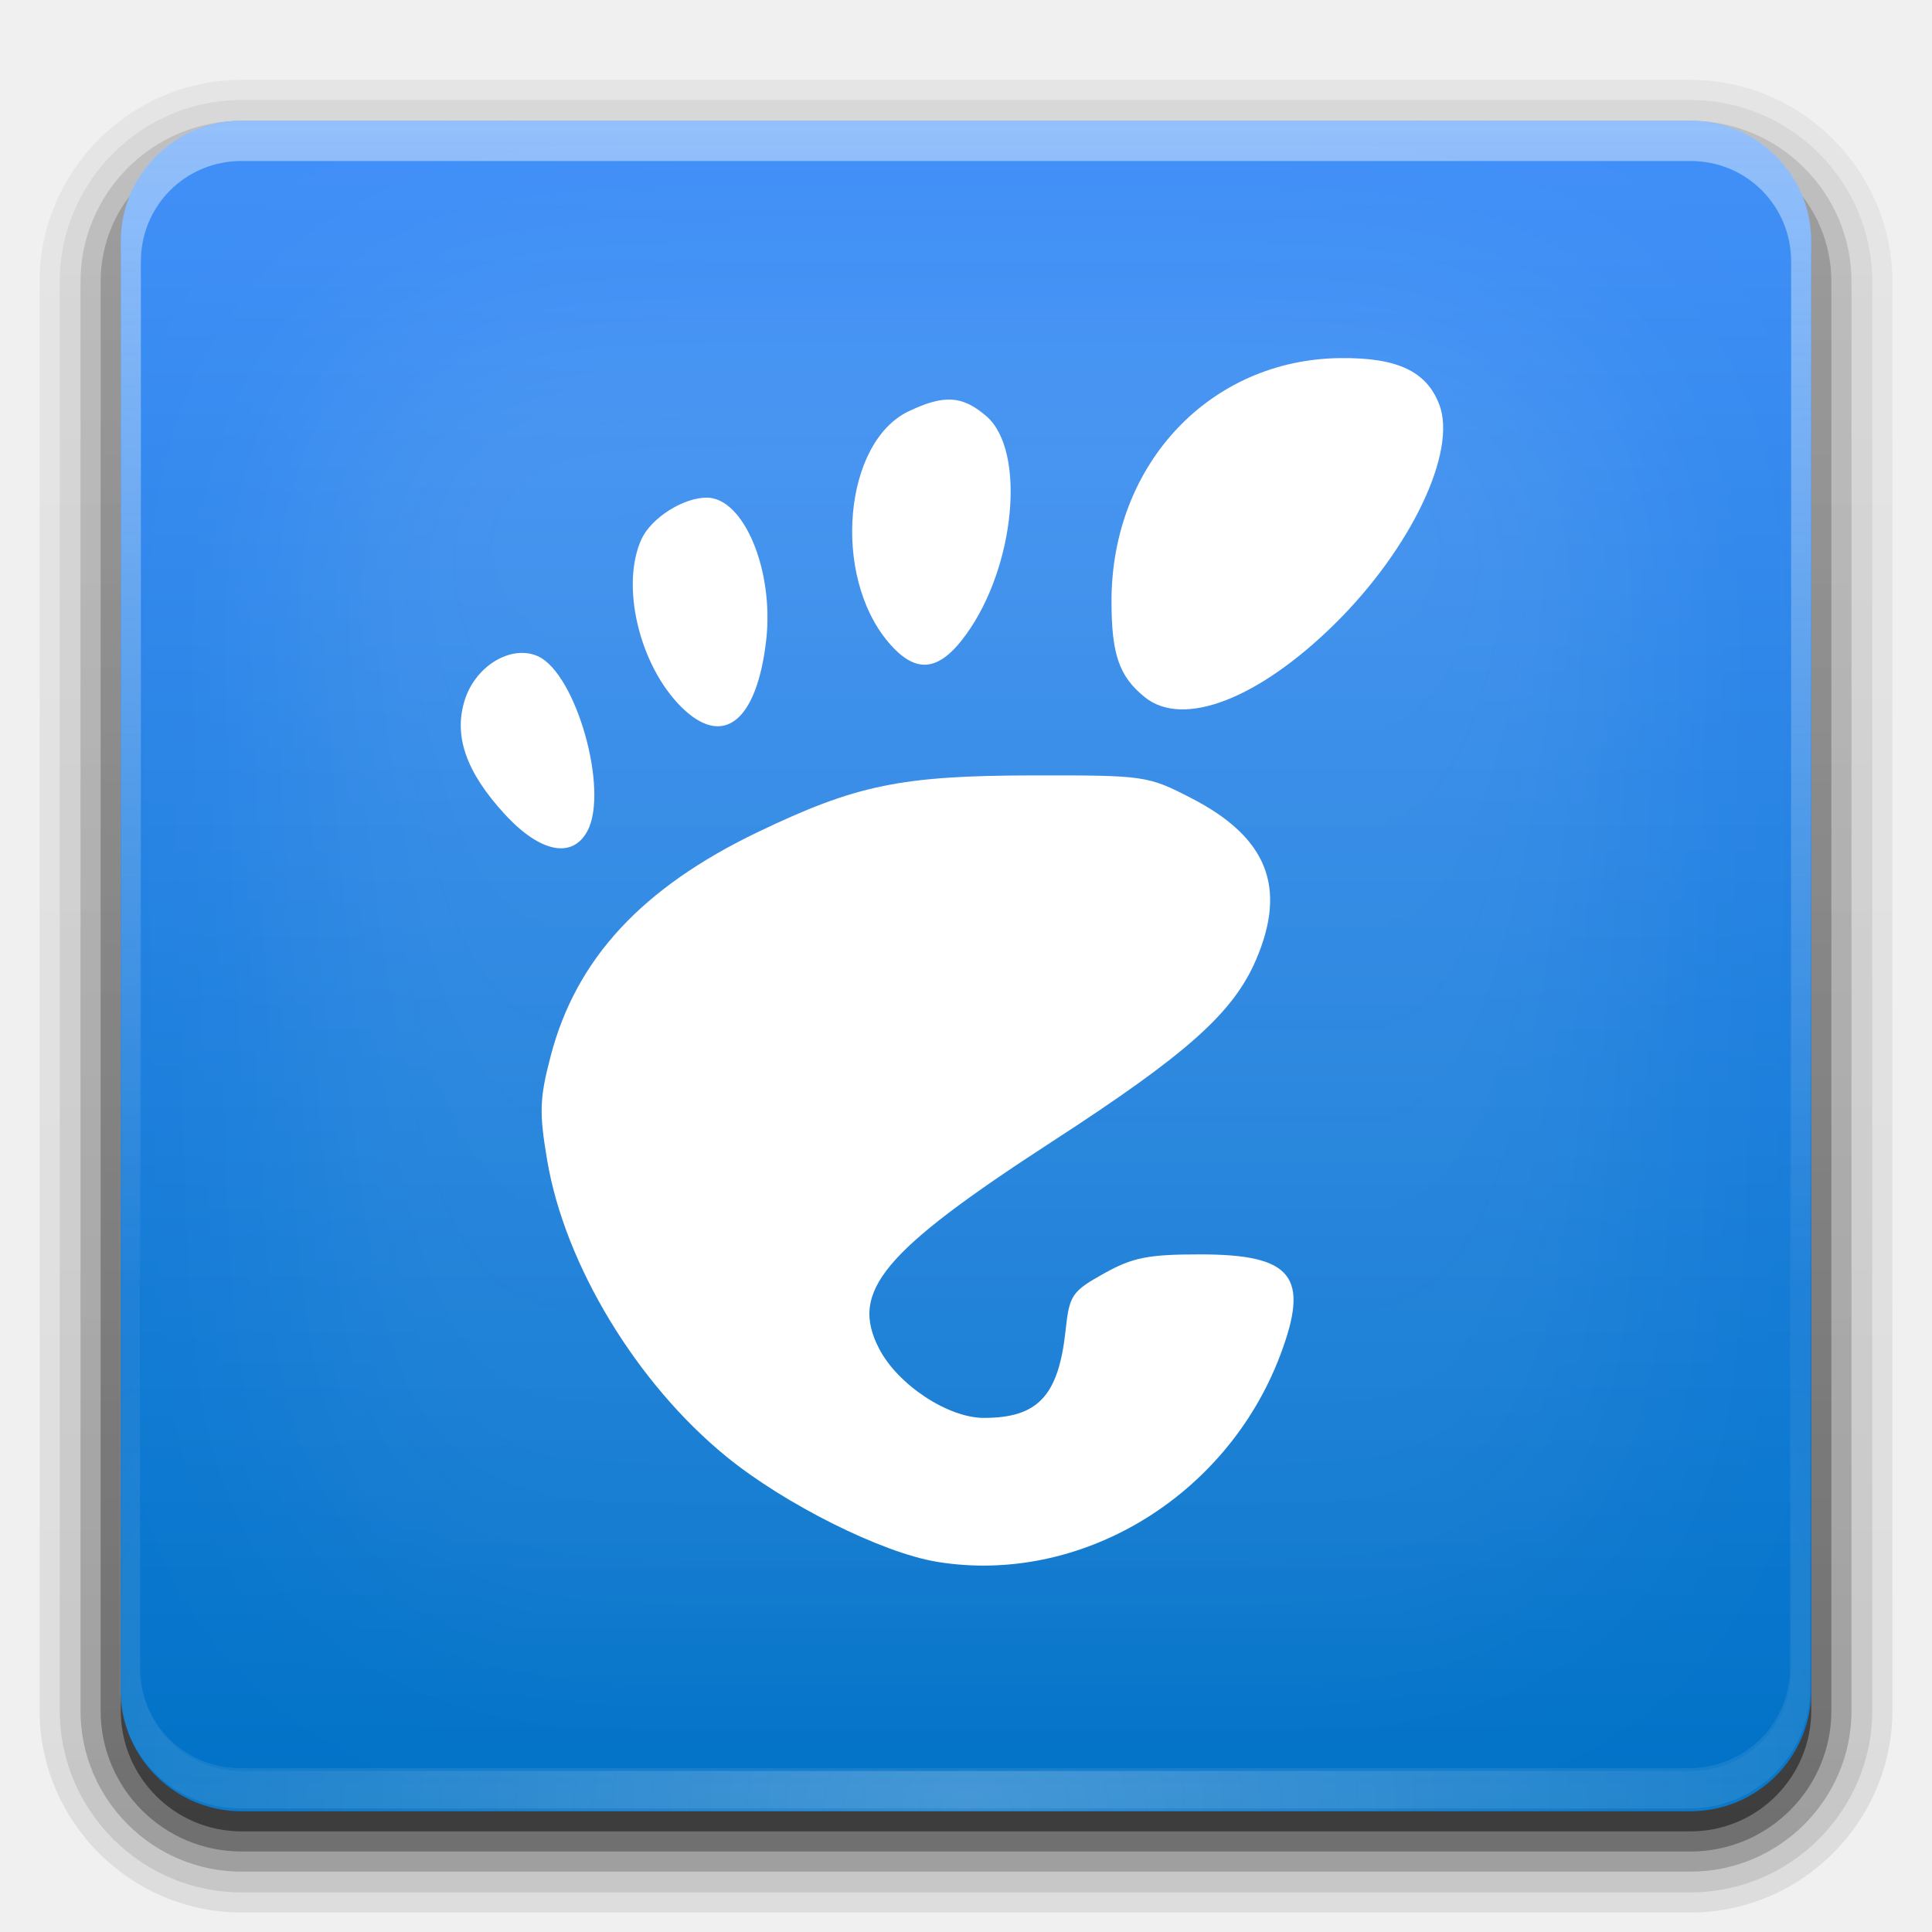
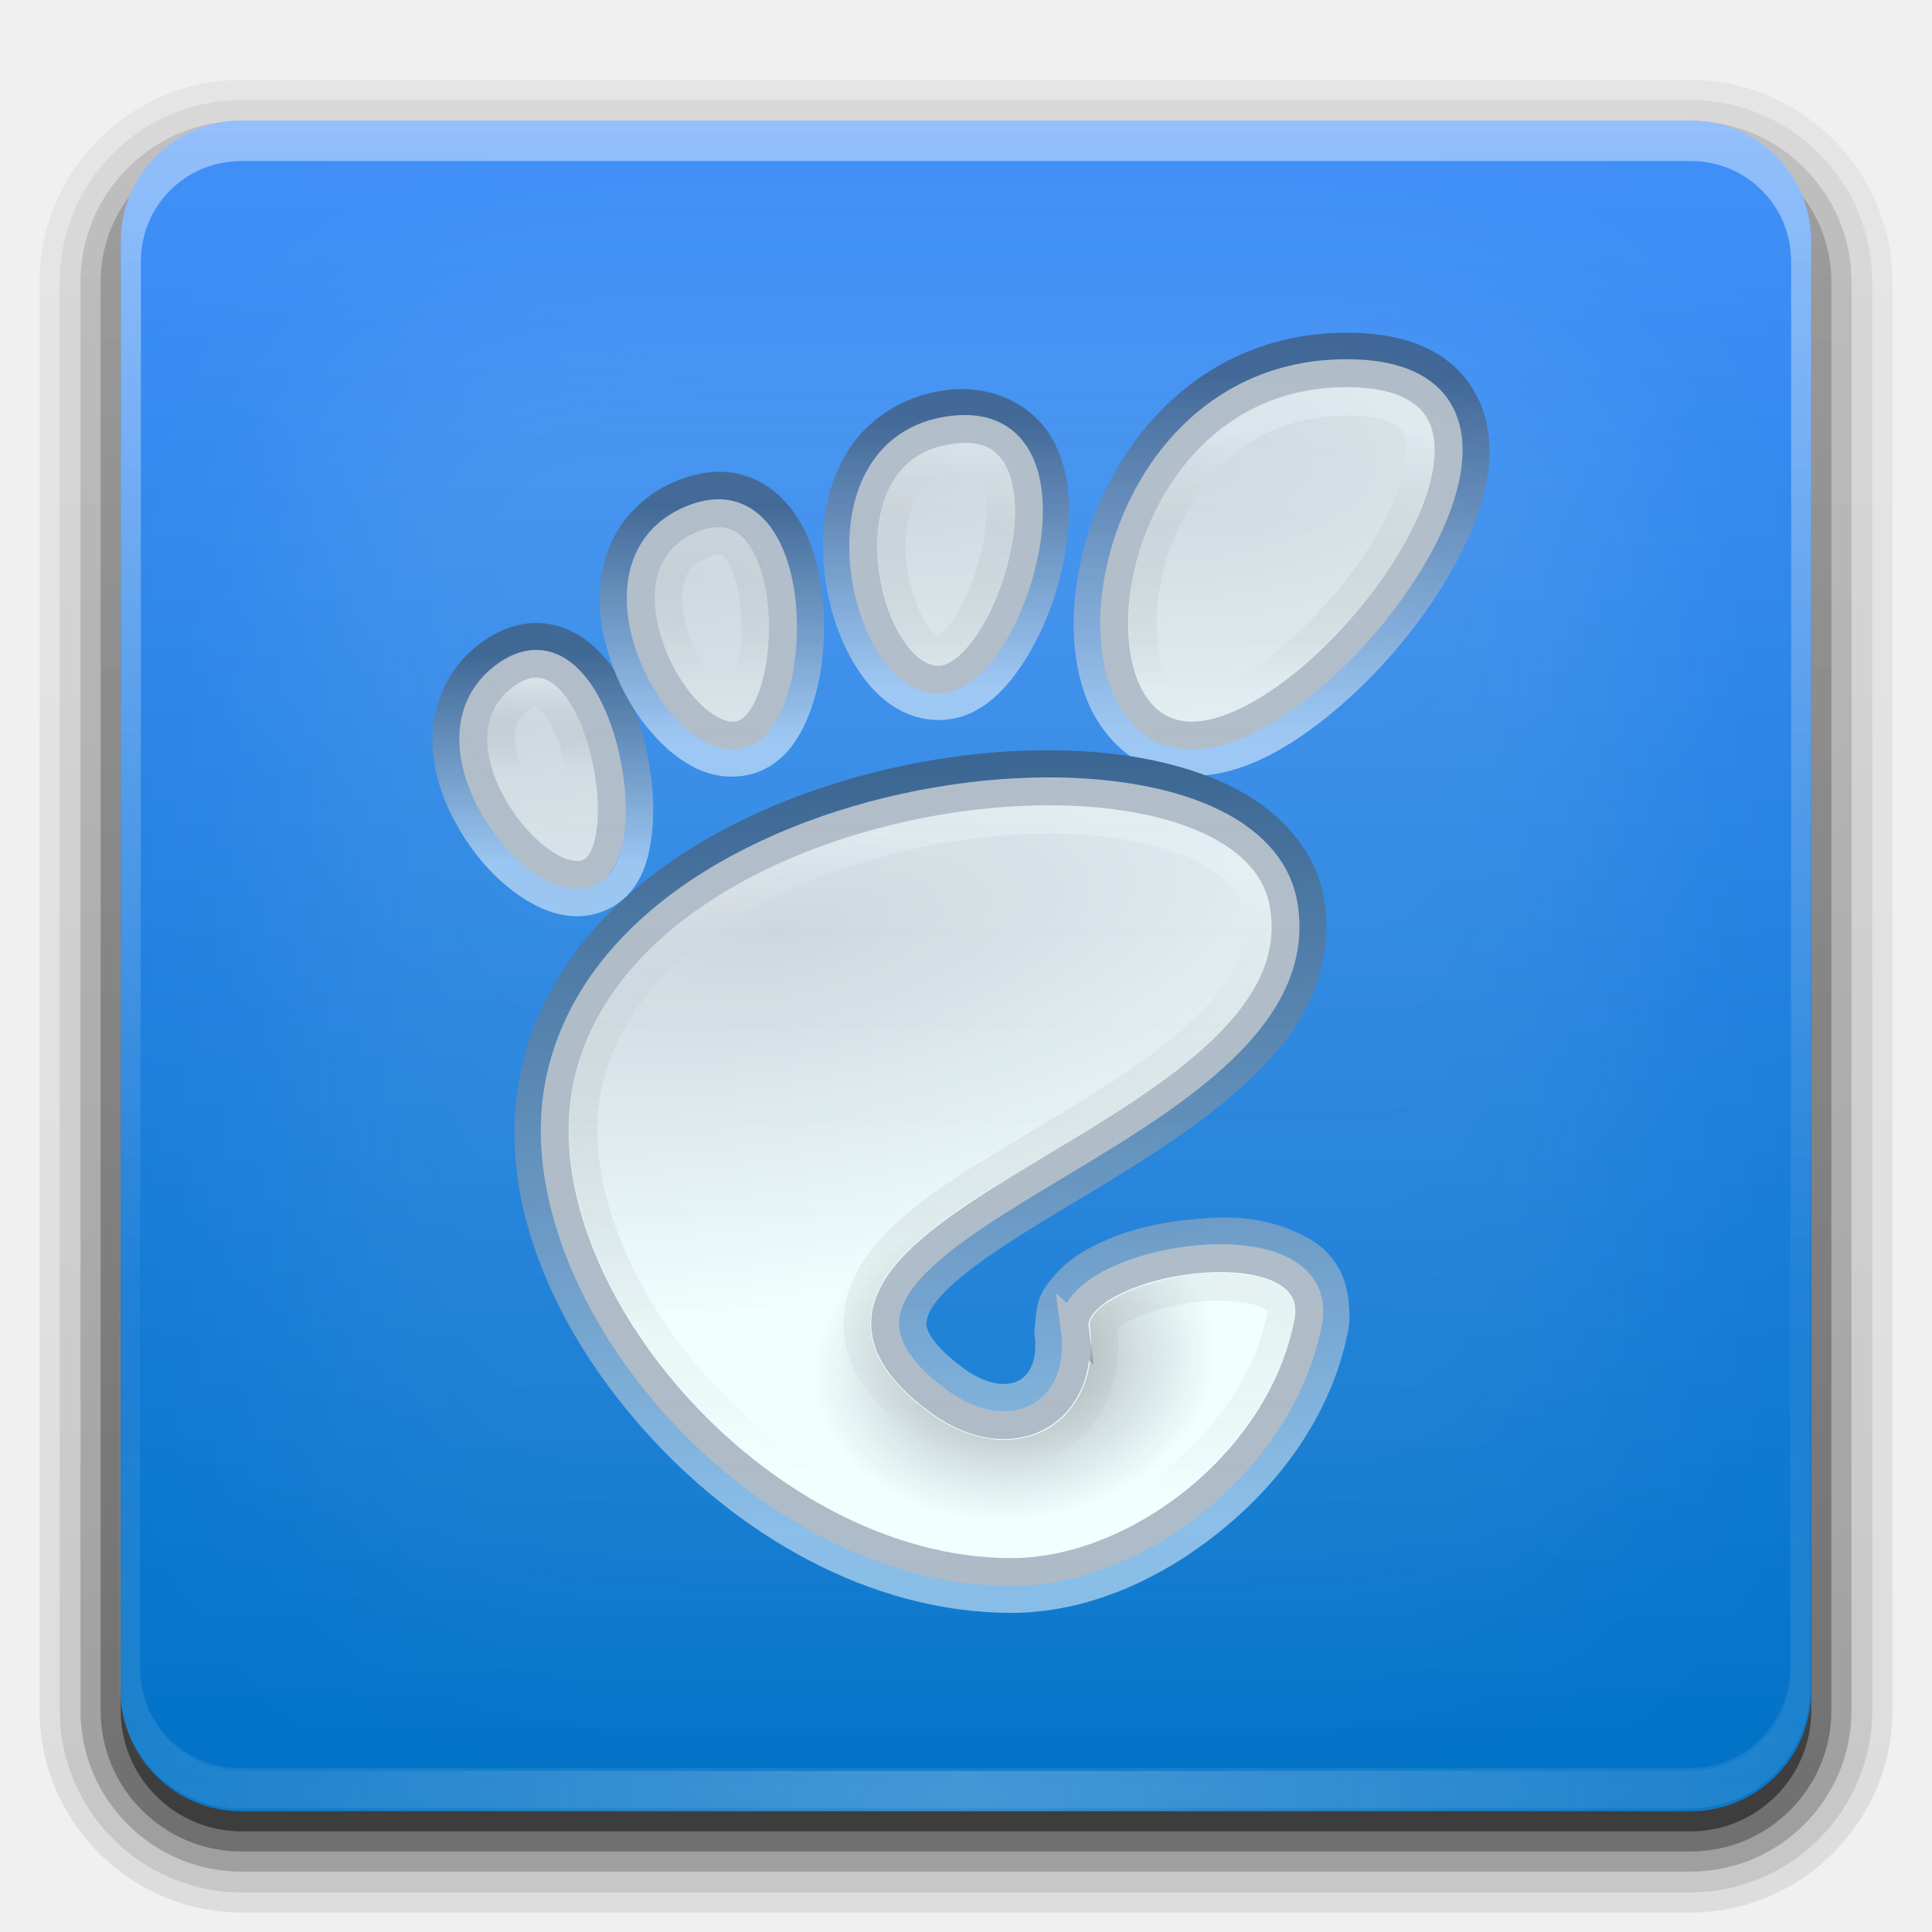
<svg xmlns="http://www.w3.org/2000/svg" xmlns:xlink="http://www.w3.org/1999/xlink" version="1.0" width="96" height="96" id="svg2408">
  <defs id="defs2410">
+     <linearGradient id="linearGradient1026">
+       <stop style="stop-color:#c9d4dc;stop-opacity:1" offset="0" id="stop1022" />
+       <stop style="stop-color:#f0ffff;stop-opacity:1" offset="1" id="stop1024" />
+     </linearGradient>
+     <linearGradient id="linearGradient1020">
+       <stop style="stop-color:#f3f8ff;stop-opacity:1" offset="0" id="stop1016" />
+       <stop style="stop-color:#2e3436;stop-opacity:0;" offset="1" id="stop1018" />
+     </linearGradient>
+     <linearGradient id="linearGradient1014">
+       <stop id="stop1010" offset="0" style="stop-color:#a5a9ab;stop-opacity:1" />
+       <stop id="stop1012" offset="1" style="stop-color:#d7e0e4;stop-opacity:1" />
+     </linearGradient>
    <linearGradient id="linearGradient4863">
      <stop offset="0" style="stop-color:#0072c6;stop-opacity:1" id="stop4859" />
      <stop offset="1" style="stop-color:#4290f9;stop-opacity:1" id="stop4861" />
    </linearGradient>
    <linearGradient id="linearGradient4844">
      <stop id="stop4840" offset="0" style="stop-color:#006cff;stop-opacity:1" />
      <stop id="stop4842" offset="1" style="stop-color:#00b205;stop-opacity:1" />
    </linearGradient>
    <linearGradient id="linearGradient4802">
      <stop style="stop-color:#ff002c;stop-opacity:1" offset="0" id="stop4798" />
      <stop style="stop-color:#2c33ff;stop-opacity:1" offset="1" id="stop4800" />
    </linearGradient>
    <linearGradient id="linearGradient4724">
      <stop id="stop4720" offset="0" style="stop-color:#ff7200;stop-opacity:1" />
      <stop id="stop4722" offset="1" style="stop-color:#e80000;stop-opacity:1" />
    </linearGradient>
    <linearGradient id="linearGradient4692">
      <stop style="stop-color:#000000;stop-opacity:1;" offset="0" id="stop4688" />
      <stop style="stop-color:#646464;stop-opacity:1" offset="1" id="stop4690" />
    </linearGradient>
    <linearGradient x1="45.448" y1="92.54" x2="45.448" y2="7.017" id="ButtonShadow" gradientUnits="userSpaceOnUse" gradientTransform="scale(1.005865,0.994169)">
      <stop id="stop3750" style="stop-color:#000000;stop-opacity:1" offset="0" />
      <stop id="stop3752" style="stop-color:#000000;stop-opacity:0.588" offset="1" />
    </linearGradient>
    <linearGradient id="linearGradient3737">
      <stop id="stop3739" style="stop-color:#fefefe;stop-opacity:1" offset="0" />
      <stop id="stop3741" style="stop-color:#fefefe;stop-opacity:0" offset="1" />
    </linearGradient>
    <linearGradient id="linearGradient3700">
      <stop id="stop3702" style="stop-color:#80aad1;stop-opacity:1" offset="0" />
      <stop id="stop3704" style="stop-color:#b3d7ff;stop-opacity:1" offset="1" />
    </linearGradient>
    <filter color-interpolation-filters="sRGB" id="filter3174">
      <feGaussianBlur id="feGaussianBlur3176" stdDeviation="1.71" />
    </filter>
    <linearGradient x1="36.357" y1="6" x2="36.357" y2="63.893" id="linearGradient3188" xlink:href="#linearGradient3737" gradientUnits="userSpaceOnUse" />
    <filter x="-0.192" y="-0.192" width="1.384" height="1.384" color-interpolation-filters="sRGB" id="filter3794">
      <feGaussianBlur id="feGaussianBlur3796" stdDeviation="5.28" />
    </filter>
    <linearGradient x1="48" y1="20.221" x2="48" y2="138.661" id="linearGradient3613" xlink:href="#linearGradient3737" gradientUnits="userSpaceOnUse" />
    <radialGradient cx="48" cy="90.172" r="42" fx="48" fy="90.172" id="radialGradient3619" xlink:href="#linearGradient3737" gradientUnits="userSpaceOnUse" gradientTransform="matrix(1.157313,0,0,0.9959077,-7.551021,0.1971319)" />
    <clipPath id="clipPath3613">
      <rect width="84" height="84" rx="6" ry="6" x="6" y="6" id="rect3615" style="fill:#fefefe;fill-opacity:1;fill-rule:nonzero;stroke:none" />
    </clipPath>
    <linearGradient x1="48" y1="90" x2="48" y2="5.988" id="linearGradient3617" xlink:href="#linearGradient4863" gradientUnits="userSpaceOnUse" />
    <linearGradient x1="45.448" y1="92.54" x2="45.448" y2="7.017" id="ButtonShadow-0" gradientUnits="userSpaceOnUse" gradientTransform="matrix(1.005865,0,0,0.994169,100,0)">
      <stop id="stop3750-8" style="stop-color:#000000;stop-opacity:1" offset="0" />
      <stop id="stop3752-5" style="stop-color:#000000;stop-opacity:0.588" offset="1" />
    </linearGradient>
    <linearGradient x1="32.251" y1="6.132" x2="32.251" y2="90.239" id="linearGradient3780" xlink:href="#ButtonShadow-0" gradientUnits="userSpaceOnUse" gradientTransform="matrix(1.02381,0,0,1.011905,-1.142857,-98.07143)" />
    <linearGradient x1="32.251" y1="6.132" x2="32.251" y2="90.239" id="linearGradient3772" xlink:href="#ButtonShadow-0" gradientUnits="userSpaceOnUse" gradientTransform="matrix(1.02381,0,0,1.011905,-1.142857,-98.07143)" />
    <linearGradient x1="32.251" y1="6.132" x2="32.251" y2="90.239" id="linearGradient3725" xlink:href="#ButtonShadow-0" gradientUnits="userSpaceOnUse" gradientTransform="matrix(1.02381,0,0,1.011905,-1.142857,-98.07143)" />
    <linearGradient x1="32.251" y1="6.132" x2="32.251" y2="90.239" id="linearGradient3721" xlink:href="#ButtonShadow-0" gradientUnits="userSpaceOnUse" gradientTransform="translate(0,-97)" />
    <linearGradient x1="32.251" y1="6.132" x2="32.251" y2="90.239" id="linearGradient3026" xlink:href="#ButtonShadow-0" gradientUnits="userSpaceOnUse" gradientTransform="matrix(1.02381,0,0,1.011905,-1.142857,-98.07143)" />
    <linearGradient x1="-41" y1="49" x2="72" y2="49" id="linearGradient4111" xlink:href="#linearGradient4086" gradientUnits="userSpaceOnUse" gradientTransform="matrix(0,1,-1,0,97,1)" />
    <linearGradient id="linearGradient4086">
      <stop id="stop4088" style="stop-color:#bebebe;stop-opacity:1" offset="0" />
      <stop id="stop4098" style="stop-color:#ebebeb;stop-opacity:1" offset="1" />
    </linearGradient>
    <radialGradient cx="48" cy="44" r="16" fx="48" fy="44" id="radialGradient3847-1" xlink:href="#linearGradient3841-9" gradientUnits="userSpaceOnUse" />
    <linearGradient id="linearGradient3841-9">
      <stop id="stop3843-9" style="stop-color:#fefefe;stop-opacity:1" offset="0" />
      <stop id="stop3849-7" style="stop-color:#fefefe;stop-opacity:0.336" offset="0.5" />
      <stop id="stop3845-4" style="stop-color:#000000;stop-opacity:0.168" offset="1" />
    </linearGradient>
    <linearGradient x1="15" y1="48" x2="120" y2="48" id="linearGradient3857-9" xlink:href="#linearGradient3851-2" gradientUnits="userSpaceOnUse" gradientTransform="matrix(0,-1,1,0,0,97)" />
    <linearGradient id="linearGradient3851-2">
      <stop id="stop3853-9" style="stop-color:#000000;stop-opacity:1" offset="0" />
      <stop id="stop3855-4" style="stop-color:#000000;stop-opacity:0" offset="1" />
    </linearGradient>
    <linearGradient x1="16" y1="49" x2="80" y2="49" id="linearGradient4223" xlink:href="#linearGradient4086" gradientUnits="userSpaceOnUse" gradientTransform="matrix(0,-1,1,0,-1,97)" />
    <linearGradient xlink:href="#linearGradient4692" id="linearGradient4694" x1="171.97" y1="79.072" x2="172.45" y2="11.953" gradientUnits="userSpaceOnUse" gradientTransform="matrix(0.3712194,0,0,0.4249555,-38.13505,30.21888)" />
    <linearGradient xlink:href="#linearGradient4724" id="linearGradient4694-3" x1="171.97" y1="79.072" x2="172.45" y2="11.953" gradientUnits="userSpaceOnUse" gradientTransform="matrix(-0.3712194,0,0,0.4249555,88.51563,30.16257)" />
    <linearGradient xlink:href="#linearGradient4692" id="linearGradient4694-0" x1="171.97" y1="79.072" x2="172.45" y2="11.953" gradientUnits="userSpaceOnUse" gradientTransform="matrix(0.3712194,0,0,0.4249555,-14.84987,30.16257)" />
    <linearGradient xlink:href="#linearGradient4802" id="linearGradient4694-3-6" x1="171.97" y1="79.072" x2="172.45" y2="11.953" gradientUnits="userSpaceOnUse" gradientTransform="matrix(-0.3712194,0,0,0.4249555,111.8008,30.10625)" />
    <linearGradient xlink:href="#linearGradient4692" id="linearGradient4694-0-2" x1="171.97" y1="79.072" x2="172.45" y2="11.953" gradientUnits="userSpaceOnUse" gradientTransform="matrix(0.3712194,0,0,0.4249555,8.435327,30.10625)" />
    <linearGradient xlink:href="#linearGradient4844" id="linearGradient4694-3-6-3" x1="171.97" y1="79.072" x2="172.45" y2="11.953" gradientUnits="userSpaceOnUse" gradientTransform="matrix(-0.3712194,0,0,0.4249555,135.086,30.04993)" />
    <linearGradient x1="48" y1="90" x2="48" y2="5.988" id="linearGradient3617-3" xlink:href="#linearGradient3700" gradientUnits="userSpaceOnUse" />
    <linearGradient x1="36.357" y1="6" x2="36.357" y2="63.893" id="linearGradient3188-2" xlink:href="#linearGradient3737" gradientUnits="userSpaceOnUse" />
    <radialGradient cx="48" cy="90.172" r="42" fx="48" fy="90.172" id="radialGradient3619-2" xlink:href="#linearGradient3737" gradientUnits="userSpaceOnUse" gradientTransform="matrix(1.157313,0,0,0.9959077,-7.551021,0.1971319)" />
    <linearGradient y2="63.893" x2="36.357" y1="6" x1="36.357" gradientUnits="userSpaceOnUse" id="linearGradient3604" xlink:href="#linearGradient3737" gradientTransform="rotate(180,47.9746,47.92982)" />
+     <linearGradient id="linearGradient2796">
+       <stop id="stop2798" offset="0" style="stop-color:#2e3436;stop-opacity:1;" />
+       <stop id="stop2800" offset="1" style="stop-color:#2e3436;stop-opacity:0;" />
+     </linearGradient>
+     <linearGradient id="linearGradient3052">
+       <stop style="stop-color:#555753;stop-opacity:1" offset="0" id="stop3054" />
+       <stop style="stop-color:#2e3436;stop-opacity:1" offset="1" id="stop3056" />
+     </linearGradient>
+     <linearGradient id="linearGradient3013">
+       <stop id="stop3015" offset="0" style="stop-color:#2d2d2d;stop-opacity:1;" />
+       <stop id="stop3017" offset="1" style="stop-color:white;stop-opacity:1" />
+     </linearGradient>
+     <linearGradient id="linearGradient2985">
+       <stop id="stop2987" offset="0" style="stop-color:#7b838a;stop-opacity:1" />
+       <stop id="stop2989" offset="1" style="stop-color:#7b838a;stop-opacity:0" />
+     </linearGradient>
+     <radialGradient gradientUnits="userSpaceOnUse" gradientTransform="matrix(0.551865,-0.07423106,0.05764729,0.428573,10.8571,24.32541)" r="12.991" fy="33.735" fx="23.802" cy="33.735" cx="23.802" id="radialGradient2991" xlink:href="#linearGradient2985" />
+     <linearGradient gradientUnits="userSpaceOnUse" y2="42.722" x2="23.625" y1="15.688" x1="22.625" id="linearGradient3011" xlink:href="#linearGradient3013" />
+     <linearGradient gradientUnits="userSpaceOnUse" y2="14.403" x2="35.223" y1="1.514" x1="35.223" id="linearGradient3019" xlink:href="#linearGradient3013" />
+     <linearGradient gradientUnits="userSpaceOnUse" y2="12.783" x2="23.114" y1="3.293" x1="23.114" id="linearGradient3027" xlink:href="#linearGradient3013" />
+     <linearGradient gradientUnits="userSpaceOnUse" y2="14.587" x2="15.203" y1="6.216" x1="15.203" id="linearGradient3035" xlink:href="#linearGradient3013" />
+     <linearGradient gradientUnits="userSpaceOnUse" y2="19.071" x2="8.353" y1="11.509" x1="8.353" id="linearGradient3043" xlink:href="#linearGradient3013" />
+     <radialGradient r="17.995" fy="21.814" fx="19.45" cy="21.814" cx="19.45" gradientTransform="matrix(1.987042,-0.338101,0.124071,0.729175,-21.55518,15.83971)" gradientUnits="userSpaceOnUse" id="radialGradient3070" xlink:href="#linearGradient1026" />
+     <radialGradient r="17.995" fy="8.083" fx="18.107" cy="8.083" cx="18.107" gradientTransform="matrix(2.140448,-1.450766e-6,0,0.93766,-21.83252,4.715689)" gradientUnits="userSpaceOnUse" id="radialGradient3073" xlink:href="#linearGradient1026" />
+     <radialGradient r="17.995" fy="13.682" fx="14.954" cy="13.682" cx="14.954" gradientTransform="matrix(2.140448,-1.450766e-6,0,0.93766,-21.83252,4.715689)" gradientUnits="userSpaceOnUse" id="radialGradient3076" xlink:href="#linearGradient1026" />
+     <radialGradient r="17.995" fy="4.35" fx="21.494" cy="4.35" cx="21.494" gradientTransform="matrix(2.140448,-1.450766e-6,0,0.93766,-21.83252,4.715689)" gradientUnits="userSpaceOnUse" id="radialGradient3079" xlink:href="#linearGradient1026" />
+     <radialGradient r="17.995" fy="3.684" fx="25.641" cy="3.684" cx="25.641" gradientTransform="matrix(2.140448,-1.450766e-6,0,0.93766,-21.83252,4.715689)" gradientUnits="userSpaceOnUse" id="radialGradient3082" xlink:href="#linearGradient1026" />
+     <linearGradient gradientUnits="userSpaceOnUse" y2="41.194" x2="21.679" y1="18.389" x1="23.937" id="linearGradient2802" xlink:href="#linearGradient1020" />
+     <linearGradient y2="12.644" x2="33.306" y1="3.717" x1="33.306" gradientUnits="userSpaceOnUse" id="linearGradient2804" xlink:href="#linearGradient1020" />
+     <linearGradient y2="15.743" x2="33.129" y1="12.427" x1="33.129" gradientUnits="userSpaceOnUse" id="linearGradient2806" xlink:href="#linearGradient1020" />
+     <linearGradient xlink:href="#linearGradient1020" id="linearGradient994" gradientUnits="userSpaceOnUse" x1="33.306" y1="3.717" x2="33.306" y2="12.644" />
+     <linearGradient xlink:href="#linearGradient1020" id="linearGradient996" gradientUnits="userSpaceOnUse" x1="33.306" y1="3.717" x2="33.306" y2="12.644" />
  </defs>
  <g id="layer2" style="display:none">
    <rect width="86" height="85" rx="6" ry="6" x="5" y="7" id="rect3745" style="opacity:0.9;fill:url(#ButtonShadow);fill-opacity:1;fill-rule:nonzero;stroke:none;filter:url(#filter3174)" />
  </g>
  <g id="layer3">
    <path d="m 12,-95.031 c -5.511,0 -10.031,4.52 -10.031,10.031 l 0,71 c 0,5.511 4.52,10.031 10.031,10.031 l 72,0 c 5.511,0 10.031,-4.52 10.031,-10.031 l 0,-71 c 0,-5.511 -4.52,-10.031 -10.031,-10.031 l -72,0 z" transform="scale(1,-1)" id="path3786" style="opacity:0.08;fill:url(#linearGradient3026);fill-opacity:1;fill-rule:nonzero;stroke:none;display:inline" />
    <path d="m 12,-94.031 c -4.972,0 -9.031,4.06 -9.031,9.031 l 0,71 c 0,4.972 4.06,9.031 9.031,9.031 l 72,0 c 4.972,0 9.031,-4.06 9.031,-9.031 l 0,-71 c 0,-4.972 -4.06,-9.031 -9.031,-9.031 l -72,0 z" transform="scale(1,-1)" id="path3778" style="opacity:0.1;fill:url(#linearGradient3780);fill-opacity:1;fill-rule:nonzero;stroke:none;display:inline" />
    <path d="m 12,-93 c -4.409,0 -8,3.591 -8,8 l 0,71 c 0,4.409 3.591,8 8,8 l 72,0 c 4.409,0 8,-3.591 8,-8 l 0,-71 c 0,-4.409 -3.591,-8 -8,-8 l -72,0 z" transform="scale(1,-1)" id="path3770" style="opacity:0.2;fill:url(#linearGradient3772);fill-opacity:1;fill-rule:nonzero;stroke:none;display:inline" />
    <rect width="86" height="85" rx="7" ry="7" x="5" y="-92" transform="scale(1,-1)" id="rect3723" style="opacity:0.3;fill:url(#linearGradient3725);fill-opacity:1;fill-rule:nonzero;stroke:none;display:inline" />
    <rect width="84" height="84" rx="6" ry="6" x="6" y="-91" transform="scale(1,-1)" id="rect3716" style="opacity:0.45;fill:url(#linearGradient3721);fill-opacity:1;fill-rule:nonzero;stroke:none;display:inline" />
  </g>
  <g id="layer1">
    <rect width="84" height="84" rx="6" ry="6" x="6" y="6" id="rect2419" style="fill:url(#linearGradient3617);fill-opacity:1;fill-rule:nonzero;stroke:none" />
    <path d="M 12,6 C 8.676,6 6,8.676 6,12 v 2 68 2 c 0,0.335 0.041,0.651 0.094,0.969 0.049,0.296 0.097,0.597 0.188,0.875 0.01,0.03 0.021,0.064 0.031,0.094 0.099,0.288 0.235,0.547 0.375,0.812 0.145,0.274 0.316,0.536 0.5,0.781 0.184,0.246 0.374,0.473 0.594,0.688 0.44,0.428 0.943,0.815 1.5,1.094 0.279,0.14 0.573,0.247 0.875,0.344 -0.256,-0.1 -0.487,-0.236 -0.719,-0.375 -0.007,-0.004 -0.024,0.004 -0.031,0 -0.032,-0.019 -0.062,-0.043 -0.094,-0.062 -0.12,-0.077 -0.231,-0.164 -0.344,-0.25 -0.106,-0.081 -0.213,-0.161 -0.312,-0.25 C 8.478,88.557 8.309,88.373 8.156,88.188 8.049,88.057 7.938,87.922 7.844,87.781 7.819,87.743 7.805,87.695 7.781,87.656 7.716,87.553 7.651,87.452 7.594,87.344 7.493,87.149 7.388,86.928 7.312,86.719 7.305,86.697 7.289,86.678 7.281,86.656 7.249,86.564 7.245,86.469 7.219,86.375 7.188,86.268 7.148,86.172 7.125,86.062 7.052,85.721 7,85.364 7,85 V 83 15 13 C 7,10.218 9.218,8 12,8 h 2 68 2 c 2.782,0 5,2.218 5,5 v 2 68 2 c 0,0.364 -0.052,0.721 -0.125,1.062 -0.044,0.207 -0.088,0.398 -0.156,0.594 -0.008,0.022 -0.023,0.041 -0.031,0.062 -0.063,0.174 -0.138,0.367 -0.219,0.531 -0.042,0.083 -0.079,0.17 -0.125,0.25 -0.055,0.097 -0.127,0.188 -0.188,0.281 -0.094,0.141 -0.205,0.276 -0.312,0.406 -0.143,0.174 -0.303,0.347 -0.469,0.5 -0.011,0.01 -0.02,0.021 -0.031,0.031 -0.138,0.126 -0.285,0.234 -0.438,0.344 -0.103,0.073 -0.204,0.153 -0.312,0.219 -0.007,0.004 -0.024,-0.004 -0.031,0 -0.232,0.139 -0.463,0.275 -0.719,0.375 0.302,-0.097 0.596,-0.204 0.875,-0.344 0.557,-0.279 1.06,-0.666 1.5,-1.094 0.22,-0.214 0.409,-0.442 0.594,-0.688 0.184,-0.246 0.355,-0.508 0.5,-0.781 0.14,-0.265 0.276,-0.525 0.375,-0.812 0.01,-0.031 0.021,-0.063 0.031,-0.094 0.09,-0.278 0.139,-0.579 0.188,-0.875 C 89.959,84.651 90,84.335 90,84 V 82 14 12 C 90,8.676 87.324,6 84,6 Z" id="rect3728" style="opacity:0.436;fill:url(#linearGradient3188);fill-opacity:1;fill-rule:nonzero;stroke:none" />
    <path d="M 12,90 C 8.676,90 6,87.324 6,84 V 82 14 12 c 0,-0.335 0.041,-0.651 0.094,-0.969 0.049,-0.296 0.097,-0.597 0.188,-0.875 C 6.291,10.126 6.302,10.093 6.312,10.062 6.411,9.775 6.547,9.515 6.688,9.25 6.832,8.976 7.003,8.714 7.188,8.469 7.372,8.223 7.561,7.995 7.781,7.781 8.221,7.353 8.724,6.967 9.281,6.688 9.56,6.548 9.855,6.441 10.156,6.344 9.9,6.444 9.67,6.58 9.438,6.719 c -0.007,0.004 -0.024,-0.004 -0.031,0 -0.032,0.019 -0.062,0.043 -0.094,0.062 -0.12,0.077 -0.231,0.164 -0.344,0.25 -0.106,0.081 -0.213,0.161 -0.312,0.25 C 8.478,7.443 8.309,7.627 8.156,7.812 8.049,7.943 7.938,8.078 7.844,8.219 7.819,8.257 7.805,8.305 7.781,8.344 7.716,8.447 7.651,8.548 7.594,8.656 7.493,8.851 7.388,9.072 7.312,9.281 7.305,9.303 7.289,9.322 7.281,9.344 7.249,9.436 7.245,9.531 7.219,9.625 7.188,9.732 7.148,9.828 7.125,9.938 7.052,10.279 7,10.636 7,11 v 2 68 2 c 0,2.782 2.218,5 5,5 h 2 68 2 c 2.782,0 5,-2.218 5,-5 V 81 13 11 C 89,10.636 88.948,10.279 88.875,9.938 88.831,9.731 88.787,9.54 88.719,9.344 88.711,9.322 88.695,9.303 88.688,9.281 88.625,9.108 88.549,8.914 88.469,8.75 88.427,8.667 88.39,8.58 88.344,8.5 88.289,8.403 88.217,8.312 88.156,8.219 88.062,8.078 87.951,7.943 87.844,7.812 87.701,7.638 87.541,7.466 87.375,7.312 87.364,7.302 87.355,7.291 87.344,7.281 87.205,7.156 87.059,7.047 86.906,6.938 86.804,6.864 86.702,6.784 86.594,6.719 c -0.007,-0.004 -0.024,0.004 -0.031,0 -0.232,-0.139 -0.463,-0.275 -0.719,-0.375 0.302,0.097 0.596,0.204 0.875,0.344 0.557,0.279 1.06,0.666 1.5,1.094 0.22,0.214 0.409,0.442 0.594,0.688 0.184,0.246 0.355,0.508 0.5,0.781 0.14,0.265 0.276,0.525 0.375,0.812 0.01,0.031 0.021,0.063 0.031,0.094 0.09,0.278 0.139,0.579 0.188,0.875 C 89.959,11.349 90,11.665 90,12 v 2 68 2 c 0,3.324 -2.676,6 -6,6 z" id="path3615" style="opacity:0.2;fill:url(#radialGradient3619);fill-opacity:1;fill-rule:nonzero;stroke:none" />
+     <g id="g992" transform="matrix(1.385202,0,0,1.385202,10.97241,11.55421)">
+       <g style="display:inline" id="layer2-3" transform="translate(2.544549,2.544549)">
+         <g transform="translate(0,1)" style="opacity:0.5" id="g3045">
+           <path style="opacity:1;fill:none;fill-opacity:1;fill-rule:nonzero;stroke:url(#linearGradient3019);stroke-width:1;stroke-linejoin:round;stroke-miterlimit:4;stroke-dasharray:none;stroke-opacity:1" id="path2997" d="m 37.844,0.549 c -4.906,0 -7.913,3.643 -8.902,7.195 -0.494,1.776 -0.541,3.558 -0.051,5.025 0.49,1.468 1.729,2.682 3.391,2.682 1.661,0 3.296,-0.957 4.838,-2.254 1.542,-1.296 2.971,-2.988 3.973,-4.723 1.002,-1.735 1.645,-3.517 1.26,-5.16 C 42.159,2.493 41.641,1.727 40.855,1.248 40.07,0.769 39.07,0.549 37.844,0.549 Z" />
+           <path style="opacity:1;fill:none;fill-opacity:1;fill-rule:nonzero;stroke:url(#linearGradient3011);stroke-width:1;stroke-miterlimit:4;stroke-dasharray:none;stroke-opacity:1" id="path2995" d="m 27.502,15.529 c -3.68,-0.061 -7.836,0.794 -11.389,2.586 -3.549,1.79 -6.504,4.574 -7.377,8.383 -0.964,4.205 0.96,8.839 4.227,12.527 3.259,3.679 7.9,6.445 12.85,6.445 2.57,0 5.098,-1.127 7.209,-2.84 2.111,-1.713 3.838,-4.076 4.381,-6.881 0.101,-0.519 -0.005,-1.426 -0.266,-1.871 -0.415,-0.708 -0.898,-0.916 -1.316,-1.107 -1.145,-0.524 -2.211,-0.543 -3.479,-0.42 -1.22,0.118 -2.383,0.391 -3.418,0.938 -0.56,0.296 -0.92,0.577 -1.264,0.998 -0.065,0.08 -0.104,0.125 -0.178,0.23 -0.037,0.053 -0.08,0.094 -0.184,0.324 -0.104,0.23 -0.158,1.076 -0.158,1.076 0.156,1.161 -0.275,1.866 -0.818,2.156 -0.574,0.306 -1.479,0.298 -2.555,-0.5 -0.955,-0.708 -1.344,-1.275 -1.465,-1.703 -0.095,-0.336 -0.008,-0.756 0.293,-1.197 0.73,-1.068 2.513,-2.232 4.701,-3.549 2.169,-1.306 4.566,-2.697 6.43,-4.381 C 34.639,25.92 35.427,25.056 35.971,24 c 0.543,-1.056 0.78,-2.336 0.564,-3.586 -0.283,-1.638 -1.583,-2.953 -3.166,-3.697 -1.618,-0.76 -3.636,-1.151 -5.867,-1.188 z" />
+           <path style="opacity:1;fill:none;fill-opacity:1;fill-rule:nonzero;stroke:url(#linearGradient3027);stroke-width:1;stroke-linejoin:round;stroke-miterlimit:4;stroke-dasharray:none;stroke-opacity:1" id="path2999" d="m 23.574,2.598 c -1.515,0.184 -2.663,1.021 -3.289,2.1 -0.626,1.078 -0.796,2.343 -0.709,3.557 0.087,1.213 0.432,2.389 0.986,3.34 0.554,0.951 1.369,1.778 2.51,1.844 1.246,0.071 2.112,-0.839 2.768,-1.85 0.656,-1.011 1.143,-2.282 1.383,-3.572 0.24,-1.29 0.26,-2.606 -0.273,-3.725 -0.533,-1.119 -1.831,-1.881 -3.375,-1.693 z" />
+           <path style="opacity:1;fill:none;fill-opacity:1;fill-rule:nonzero;stroke:url(#linearGradient3043);stroke-width:1;stroke-linejoin:round;stroke-miterlimit:4;stroke-dasharray:none;stroke-opacity:1" id="path3001" d="m 8.846,10.963 c -0.611,-0.021 -1.204,0.212 -1.727,0.588 a 0.976,0.976 0 0 0 -0.002,0 c -1.044,0.751 -1.545,1.893 -1.57,2.979 -0.025,1.086 0.341,2.127 0.867,3.035 0.526,0.908 1.213,1.689 1.982,2.23 0.769,0.542 1.734,0.939 2.697,0.498 0.938,-0.43 1.204,-1.359 1.318,-2.238 0.114,-0.88 0.046,-1.865 -0.158,-2.838 C 12.05,14.244 11.713,13.291 11.195,12.5 10.678,11.709 9.895,11 8.846,10.963 Z" />
+           <path style="opacity:1;fill:none;fill-opacity:1;fill-rule:nonzero;stroke:url(#linearGradient3035);stroke-width:1;stroke-linejoin:round;stroke-miterlimit:4;stroke-dasharray:none;stroke-opacity:1" id="path3003" d="m 15.949,5.609 c -0.618,-0.149 -1.273,-0.052 -1.904,0.197 -1.27,0.502 -2.081,1.523 -2.361,2.617 -0.281,1.094 -0.119,2.231 0.242,3.262 0.362,1.031 0.929,1.967 1.629,2.674 0.7,0.707 1.603,1.28 2.664,1.072 1.026,-0.2 1.561,-1.061 1.891,-1.922 0.329,-0.861 0.483,-1.87 0.486,-2.896 C 18.599,9.587 18.452,8.549 18.072,7.637 17.692,6.725 17.007,5.865 15.949,5.609 Z" />
+         </g>
+       </g>
+       <g style="display:inline" id="layer1-6">
+         <path style="fill:url(#radialGradient3082);fill-opacity:1;fill-rule:nonzero;stroke:#aab8c5;stroke-width:1;stroke-miterlimit:4;stroke-dasharray:none;stroke-opacity:1" d="m 40.381,5.045 c -8.885,0 -10.552,13 -5.553,13 4.998,0 14.439,-13 5.553,-13 z" id="path4490" />
+         <path style="fill:url(#radialGradient3079);fill-opacity:1;fill-rule:nonzero;stroke:#aab8c5;stroke-width:1;stroke-miterlimit:4;stroke-dasharray:none;stroke-opacity:1" d="m 25.663,16.043 c 2.68,0.153 5.62,-9.583 0.583,-8.97 -5.035,0.612 -3.264,8.817 -0.583,8.97 z" id="path4492" />
+         <path style="fill:url(#radialGradient3076);fill-opacity:1;fill-rule:nonzero;stroke:#aab8c5;stroke-width:1;stroke-miterlimit:4;stroke-dasharray:none;stroke-opacity:1" d="m 13.218,22.953 c 1.906,-0.873 0.245,-9.408 -2.995,-7.08 -3.239,2.328 1.09,7.953 2.995,7.08 z" id="path4494" />
+         <path style="fill:url(#radialGradient3073);fill-opacity:1;fill-rule:nonzero;stroke:#aab8c5;stroke-width:1;stroke-miterlimit:4;stroke-dasharray:none;stroke-opacity:1" d="m 18.589,18.023 c 2.269,-0.443 2.393,-9.362 -1.653,-7.762 -4.047,1.6 -0.614,8.206 1.653,7.762 z" id="path4496" />
+         <path style="fill:url(#radialGradient3070);fill-opacity:1;fill-rule:nonzero;stroke:#aab8c5;stroke-width:1;stroke-miterlimit:4;stroke-dasharray:none;stroke-opacity:1" id="path4498" d="m 30.633,39.332 c 0.407,3.027 -2.279,4.522 -4.91,2.571 -8.375,-6.212 13.867,-9.311 12.4,-17.798 -1.217,-7.045 -23.403,-4.876 -25.929,6.147 -1.71,7.456 7.039,17.799 16.169,17.799 4.491,0 9.672,-3.951 10.641,-8.956 0.74,-3.817 -8.71,-2.287 -8.37,0.238 z" />
+         <path transform="translate(2.544549,3.544549)" d="m 27.49,17.045 c -3.416,-0.056 -7.414,0.765 -10.707,2.426 -3.293,1.661 -5.854,4.132 -6.596,7.369 -0.797,3.477 0.863,7.785 3.891,11.203 3.028,3.419 7.375,5.91 11.734,5.91 4.173,0 9.211,-3.794 10.121,-8.494 0.072,-0.374 0.019,-0.612 -0.098,-0.811 -0.117,-0.199 -0.323,-0.377 -0.639,-0.521 -0.631,-0.289 -1.662,-0.391 -2.713,-0.289 -1.051,0.102 -2.126,0.398 -2.865,0.789 -0.37,0.195 -0.651,0.414 -0.809,0.607 -0.157,0.193 -0.195,0.328 -0.176,0.475 0.226,1.682 -0.432,3.079 -1.598,3.701 -1.166,0.622 -2.736,0.441 -4.176,-0.627 -1.102,-0.817 -1.766,-1.625 -2.01,-2.49 -0.244,-0.865 -0.006,-1.728 0.496,-2.463 1.005,-1.47 2.998,-2.684 5.17,-3.992 2.172,-1.308 4.53,-2.675 6.213,-4.195 1.683,-1.52 2.652,-3.098 2.326,-4.986 -0.192,-1.11 -0.996,-1.967 -2.334,-2.596 -1.338,-0.629 -3.183,-0.982 -5.232,-1.016 z" id="path2981" style="opacity:0.7;fill:url(#radialGradient2991);fill-opacity:1;fill-rule:nonzero;stroke:none;stroke-width:1;stroke-miterlimit:4;stroke-dasharray:none" />
+         <g style="opacity:0.3;stroke:#2e3436" id="g2836">
+           <path style="opacity:1;fill:none;fill-opacity:1;fill-rule:nonzero;stroke:url(#linearGradient2802);stroke-width:1;stroke-miterlimit:4;stroke-dasharray:none;stroke-opacity:1" id="path2853" d="m 27.482,17.516 c -3.336,-0.055 -7.274,0.752 -10.486,2.373 -3.213,1.621 -5.648,3.997 -6.35,7.057 -0.748,3.261 0.828,7.45 3.783,10.787 2.956,3.337 7.201,5.752 11.383,5.752 3.899,0 8.801,-3.678 9.66,-8.115 0.055,-0.285 0.015,-0.387 -0.041,-0.482 -0.056,-0.095 -0.177,-0.216 -0.43,-0.332 -0.506,-0.232 -1.476,-0.347 -2.473,-0.25 -0.996,0.097 -2.028,0.388 -2.691,0.738 -0.332,0.175 -0.564,0.366 -0.664,0.488 -0.1,0.122 -0.074,0.115 -0.074,0.115 0.246,1.827 -0.489,3.458 -1.842,4.18 -1.353,0.722 -3.129,0.482 -4.676,-0.666 -1.149,-0.853 -1.899,-1.73 -2.184,-2.74 -0.285,-1.011 0.009,-2.045 0.562,-2.855 1.108,-1.621 3.137,-2.818 5.314,-4.129 2.177,-1.311 4.515,-2.672 6.141,-4.141 1.626,-1.469 2.469,-2.873 2.178,-4.561 -0.161,-0.929 -0.819,-1.66 -2.07,-2.248 -1.251,-0.588 -3.039,-0.938 -5.041,-0.971 z" transform="translate(2.544549,3.544549)" />
+           <path style="color:#000000;display:inline;overflow:visible;visibility:visible;opacity:1;fill:none;fill-opacity:1;fill-rule:nonzero;stroke:url(#linearGradient994);stroke-width:1;stroke-linecap:butt;stroke-linejoin:miter;stroke-miterlimit:4;stroke-dasharray:none;stroke-dashoffset:0;stroke-opacity:1;marker:none;marker-start:none;marker-mid:none;marker-end:none" id="path2920" d="m 37.844,2.516 c -3.947,0 -6.195,2.829 -7.01,5.756 -0.407,1.463 -0.396,2.922 -0.078,3.875 0.318,0.953 0.716,1.338 1.525,1.338 0.809,0 2.223,-0.657 3.574,-1.793 1.351,-1.136 2.663,-2.692 3.533,-4.199 C 40.259,5.985 40.617,4.529 40.438,3.764 40.348,3.381 40.197,3.149 39.832,2.926 39.467,2.703 38.831,2.516 37.844,2.516 Z" transform="translate(2.544549,3.544549)" />
+           <path style="color:#000000;display:inline;overflow:visible;visibility:visible;opacity:1;fill:none;fill-opacity:1;fill-rule:nonzero;stroke:url(#linearGradient996);stroke-width:1;stroke-linecap:butt;stroke-linejoin:miter;stroke-miterlimit:4;stroke-dasharray:none;stroke-dashoffset:0;stroke-opacity:1;marker:none;marker-start:none;marker-mid:none;marker-end:none" id="path2922" d="m 23.811,4.543 c -0.981,0.119 -1.471,0.521 -1.83,1.139 -0.359,0.618 -0.517,1.512 -0.451,2.434 0.066,0.921 0.354,1.856 0.725,2.492 0.371,0.636 0.77,0.866 0.93,0.875 0.045,0.003 0.533,-0.218 1.014,-0.959 C 24.678,9.783 25.106,8.693 25.299,7.656 25.492,6.619 25.422,5.639 25.182,5.135 24.941,4.63 24.76,4.428 23.811,4.543 Z" transform="translate(2.544549,3.544549)" />
+           <path style="color:#000000;display:inline;overflow:visible;visibility:visible;opacity:1;fill:none;fill-opacity:1;fill-rule:nonzero;stroke:url(#linearGradient2806);stroke-width:1;stroke-linecap:butt;stroke-linejoin:miter;stroke-miterlimit:4;stroke-dasharray:none;stroke-dashoffset:0;stroke-opacity:1;marker:none;marker-start:none;marker-mid:none;marker-end:none" id="path2926" d="m 8.777,12.924 c -0.09,-0.003 -0.227,0.015 -0.514,0.221 -0.573,0.412 -0.742,0.839 -0.756,1.43 -0.014,0.59 0.213,1.334 0.604,2.008 0.39,0.674 0.94,1.274 1.416,1.609 0.476,0.336 0.766,0.311 0.75,0.318 -0.11,0.05 0.114,-0.13 0.189,-0.707 0.075,-0.577 0.032,-1.395 -0.133,-2.182 C 10.169,14.834 9.877,14.07 9.553,13.574 9.228,13.078 8.955,12.93 8.777,12.924 Z" transform="translate(2.544549,3.544549)" />
+           <path style="color:#000000;display:inline;overflow:visible;visibility:visible;opacity:1;fill:none;fill-opacity:1;fill-rule:nonzero;stroke:url(#linearGradient2804);stroke-width:1;stroke-linecap:butt;stroke-linejoin:miter;stroke-miterlimit:4;stroke-dasharray:none;stroke-dashoffset:0;stroke-opacity:1;marker:none;marker-start:none;marker-mid:none;marker-end:none" id="path2924" d="m 15.488,7.516 c -0.14,-0.034 -0.343,-0.037 -0.723,0.113 -0.754,0.298 -1.033,0.703 -1.182,1.281 -0.148,0.578 -0.076,1.365 0.191,2.127 0.267,0.762 0.722,1.489 1.172,1.943 0.45,0.455 0.824,0.542 0.896,0.527 -0.033,0.006 0.222,-0.14 0.436,-0.697 0.213,-0.557 0.353,-1.382 0.355,-2.203 0.003,-0.821 -0.133,-1.647 -0.371,-2.217 -0.238,-0.57 -0.505,-0.81 -0.775,-0.875 z" transform="translate(2.544549,3.544549)" />
+         </g>
+       </g>
+     </g>
  </g>
  <path d="m 83.949,89.86 c 3.324,0 6,-2.676 6,-6 v -2 -68 -2 c 0,-0.335 -0.041,-0.651 -0.094,-0.969 -0.049,-0.296 -0.097,-0.597 -0.188,-0.875 -0.01,-0.03 -0.021,-0.064 -0.031,-0.094 -0.099,-0.288 -0.235,-0.547 -0.375,-0.812 -0.145,-0.274 -0.316,-0.536 -0.5,-0.781 -0.184,-0.246 -0.374,-0.473 -0.594,-0.688 -0.44,-0.428 -0.943,-0.815 -1.5,-1.094 -0.279,-0.14 -0.573,-0.247 -0.875,-0.344 0.256,0.1 0.487,0.236 0.719,0.375 0.007,0.004 0.024,-0.004 0.031,0 0.032,0.019 0.062,0.043 0.094,0.062 0.12,0.077 0.231,0.164 0.344,0.25 0.106,0.081 0.213,0.161 0.312,0.25 0.178,0.161 0.347,0.345 0.5,0.531 0.108,0.13 0.218,0.265 0.312,0.406 0.025,0.038 0.038,0.086 0.062,0.125 0.065,0.103 0.13,0.205 0.188,0.312 0.101,0.195 0.206,0.416 0.281,0.625 0.008,0.022 0.024,0.041 0.031,0.062 0.032,0.092 0.036,0.187 0.062,0.281 0.03,0.107 0.07,0.203 0.094,0.312 0.073,0.342 0.125,0.698 0.125,1.063 v 2 68 2 c 0,2.782 -2.218,5 -5,5 h -2 -68 -2 c -2.782,0 -5,-2.218 -5,-5 v -2 -68 -2 c 0,-0.364 0.052,-0.721 0.125,-1.063 0.044,-0.207 0.088,-0.398 0.156,-0.594 0.008,-0.022 0.023,-0.041 0.031,-0.062 0.063,-0.174 0.138,-0.367 0.219,-0.531 0.042,-0.083 0.079,-0.17 0.125,-0.25 0.055,-0.097 0.127,-0.188 0.188,-0.281 0.094,-0.141 0.205,-0.276 0.312,-0.406 0.143,-0.174 0.303,-0.347 0.469,-0.5 0.011,-0.01 0.02,-0.021 0.031,-0.031 0.138,-0.126 0.285,-0.234 0.438,-0.344 0.103,-0.073 0.204,-0.153 0.312,-0.219 0.007,-0.004 0.024,0.004 0.031,0 0.232,-0.139 0.463,-0.275 0.719,-0.375 -0.302,0.097 -0.596,0.204 -0.875,0.344 -0.557,0.279 -1.06,0.666 -1.5,1.094 -0.22,0.214 -0.409,0.442 -0.594,0.688 -0.184,0.246 -0.355,0.508 -0.5,0.781 -0.14,0.265 -0.276,0.525 -0.375,0.812 -0.01,0.031 -0.021,0.063 -0.031,0.094 -0.09,0.278 -0.139,0.579 -0.188,0.875 -0.052,0.318 -0.094,0.634 -0.094,0.969 v 2 68 2 c 0,3.324 2.676,6 6,6 z" id="rect3728-6" style="opacity:0.084;fill:url(#linearGradient3604);fill-opacity:1;fill-rule:nonzero;stroke:none" />
  <g id="layer5">
    <rect width="66" height="66" rx="12" ry="12" x="15" y="15" clip-path="url(#clipPath3613)" id="rect3171" style="opacity:0.1;fill:url(#linearGradient3613);fill-opacity:1;fill-rule:nonzero;stroke:#fefefe;stroke-width:0.5;stroke-linecap:round;stroke-linejoin:miter;stroke-miterlimit:4;stroke-dasharray:none;stroke-dashoffset:0;stroke-opacity:1;filter:url(#filter3794)" />
  </g>
-   <path id="path4575" d="M 46.538,77.601 C 43.811,77.151 38.994,74.743 36.1,72.384 c -4.46,-3.635 -8.029,-9.529 -8.907,-14.709 -0.408,-2.404 -0.385,-3.085 0.175,-5.221 1.262,-4.813 4.533,-8.345 10.286,-11.107 4.881,-2.344 7.122,-2.807 13.634,-2.817 5.594,-0.009 5.734,0.011 7.899,1.125 3.78,1.944 4.776,4.43 3.222,8.042 -1.133,2.634 -3.418,4.672 -10.096,9.006 -8.46,5.49 -10.107,7.458 -8.63,10.312 0.925,1.789 3.422,3.44 5.203,3.44 2.687,0 3.711,-1.094 4.061,-4.34 0.19,-1.765 0.311,-1.944 1.904,-2.834 1.428,-0.798 2.193,-0.951 4.778,-0.951 4.607,0 5.471,1.096 3.973,5.039 -2.678,7.048 -9.951,11.41 -17.064,10.234 z M 25.095,40.473 c -1.949,-2.114 -2.58,-3.937 -1.985,-5.738 0.555,-1.682 2.322,-2.717 3.625,-2.124 1.894,0.863 3.533,6.663 2.453,8.681 -0.746,1.394 -2.348,1.073 -4.092,-0.819 z m 8.746,-5.356 c -2.079,-2.079 -3.013,-6.029 -1.968,-8.322 0.48,-1.054 2.07,-2.068 3.243,-2.068 1.85,0 3.36,3.642 2.952,7.118 -0.474,4.038 -2.157,5.341 -4.227,3.272 z m 23.039,-0.478 c -1.273,-1.031 -1.65,-2.122 -1.65,-4.771 0,-6.812 4.899,-12.01 11.379,-12.075 2.829,-0.028 4.281,0.656 4.911,2.316 0.889,2.339 -1.415,7.168 -5.202,10.899 -3.787,3.731 -7.534,5.173 -9.438,3.631 z M 44.129,31.895 c -2.795,-3.322 -2.202,-9.929 1.029,-11.462 1.762,-0.836 2.662,-0.779 3.851,0.244 1.982,1.705 1.448,7.467 -1.006,10.854 -1.358,1.875 -2.513,1.983 -3.875,0.364 z" style="fill:#ffffff;stroke-width:0.378;fill-opacity:1" />
</svg>
